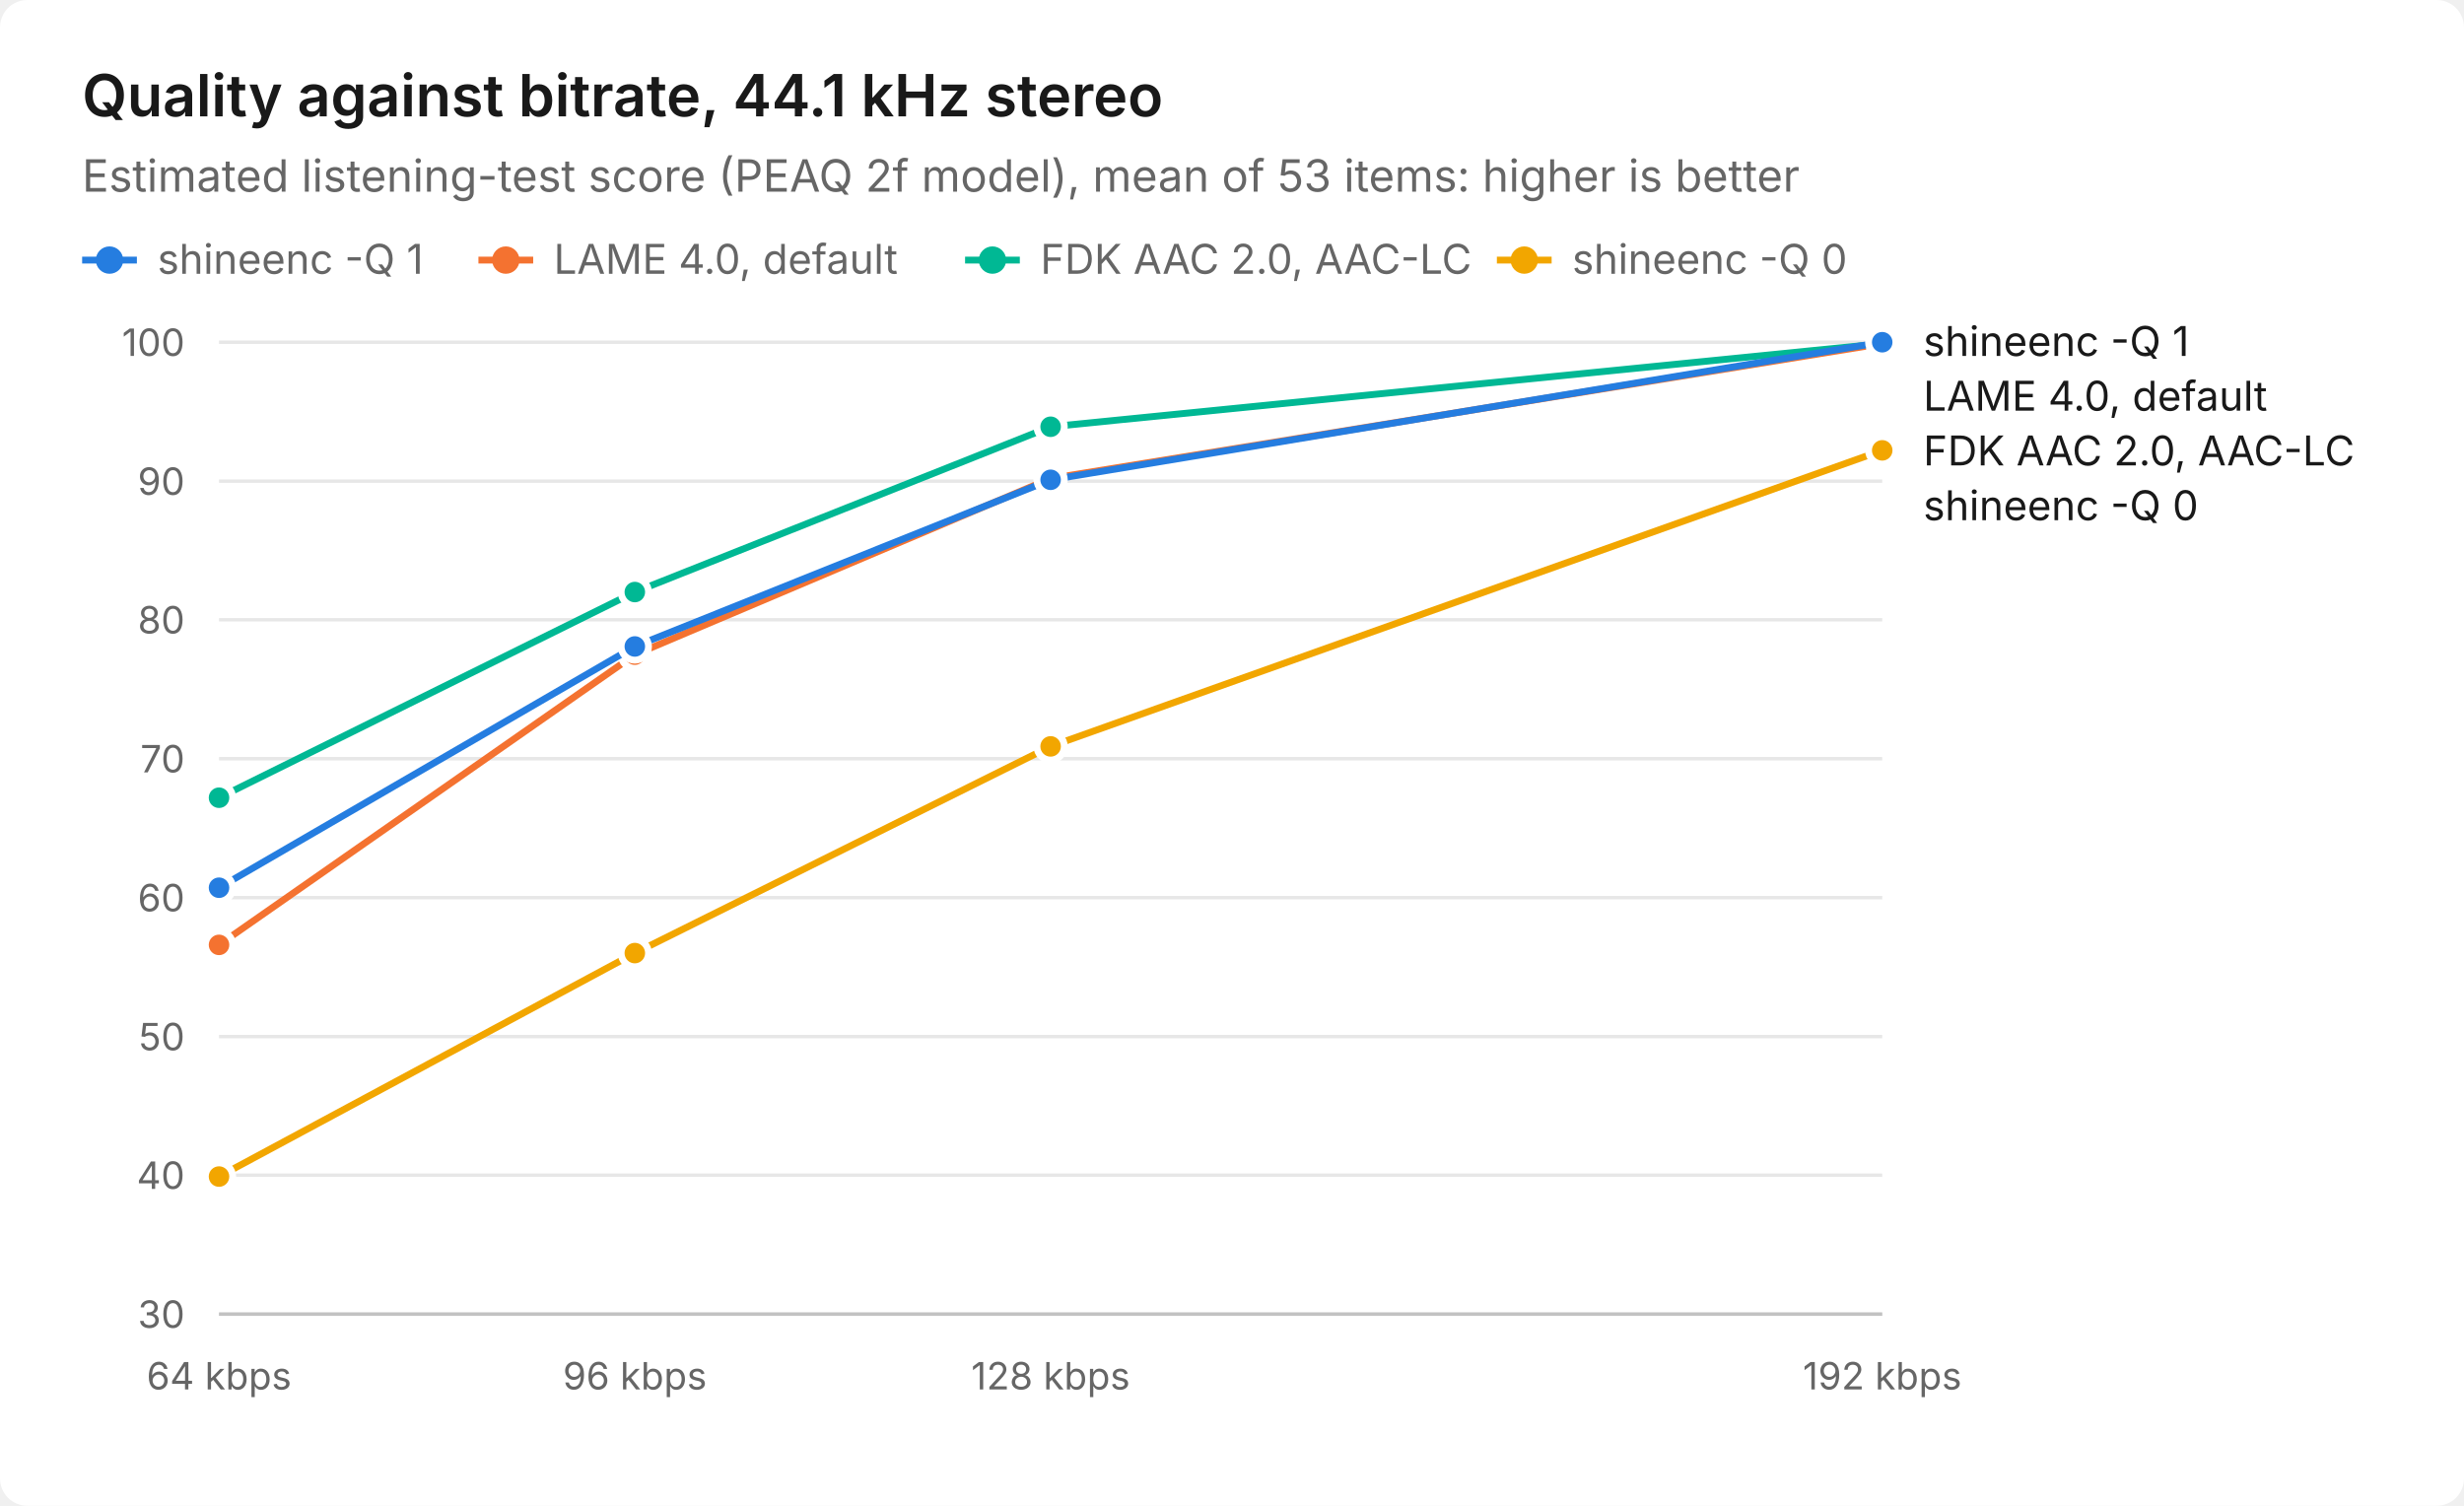
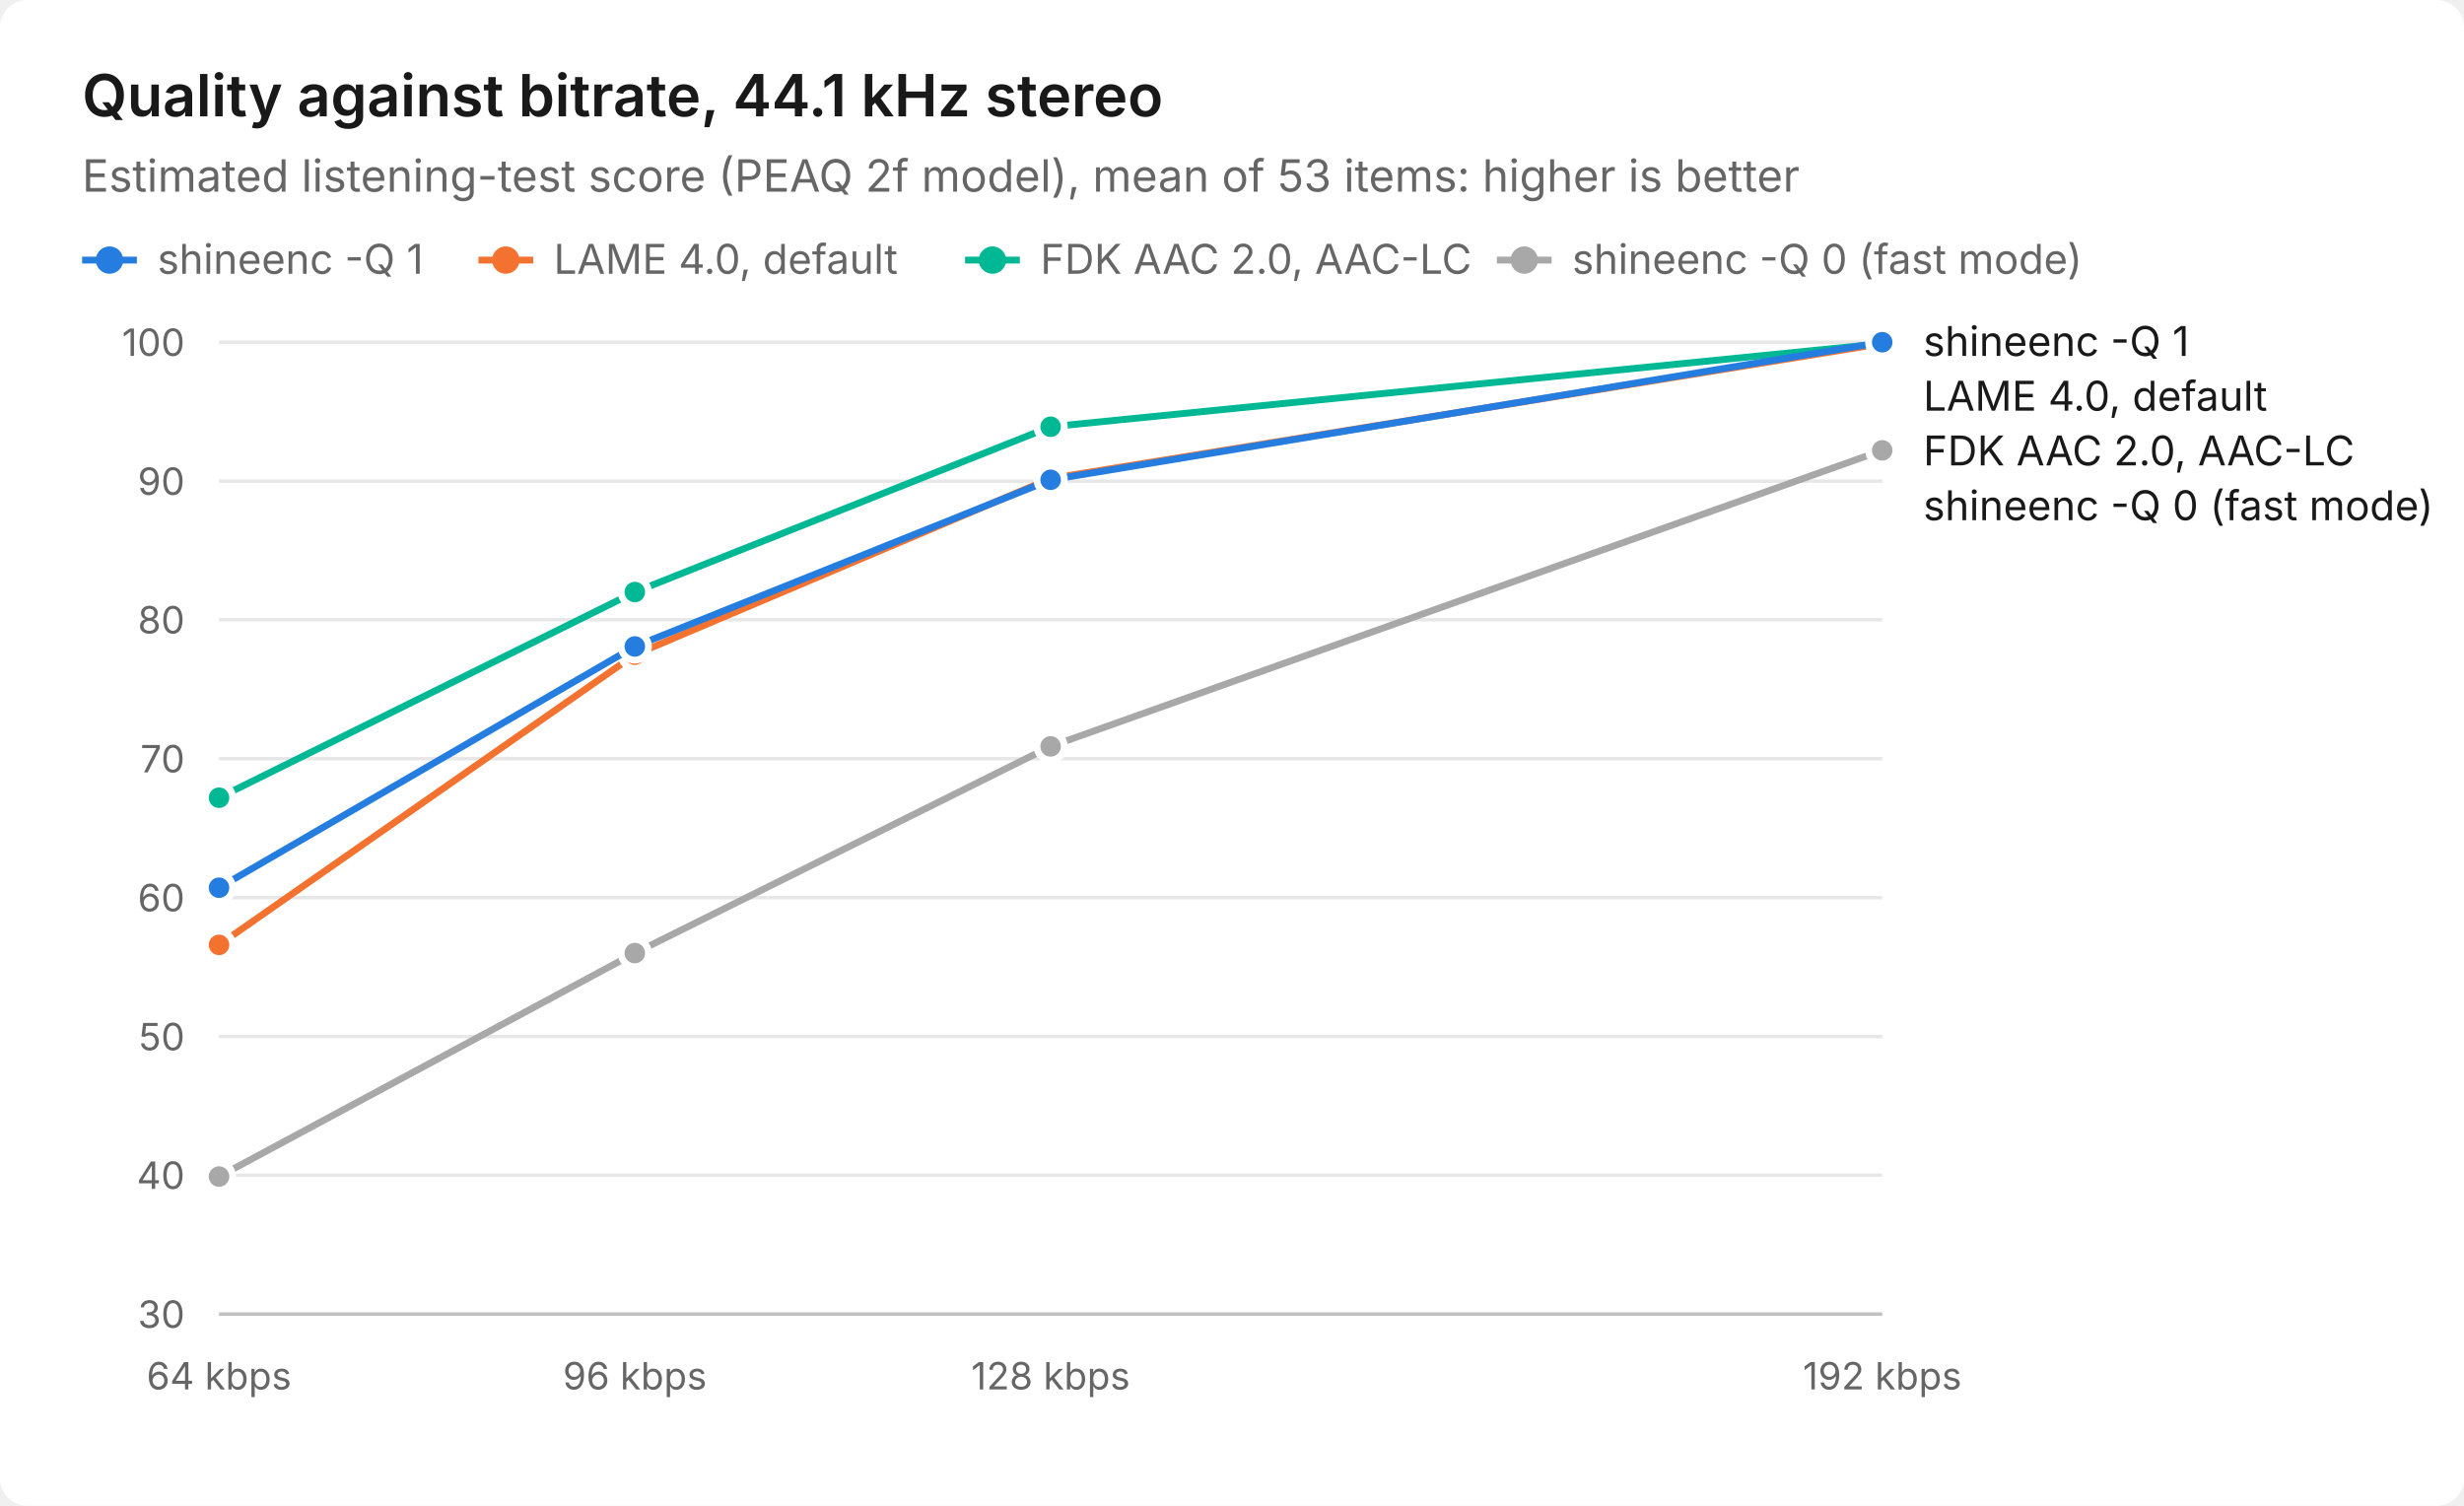
<svg xmlns="http://www.w3.org/2000/svg" width="720" height="440" viewBox="0 0 720 440" role="img" aria-label="Quality against bitrate, 44.1 kHz stereo" font-family="system-ui, -apple-system, &quot;Segoe UI&quot;, sans-serif">
  <rect width="720" height="440" rx="8" fill="#ffffff" />
  <text x="24.0" y="34.0" fill="#191919" font-size="17" text-anchor="start" font-weight="600">Quality against bitrate, 44.1 kHz stereo</text>
  <text x="24.0" y="56.0" fill="#666666" font-size="13" text-anchor="start" font-weight="normal">Estimated listening-test score (PEAQ 2f model), mean of 53 items: higher is better</text>
  <line x1="24" y1="76" x2="40" y2="76" stroke="#257de0" stroke-width="2" />
  <circle cx="32" cy="76" r="4" fill="#257de0" />
  <text x="46.0" y="80.0" fill="#666666" font-size="12" text-anchor="start" font-weight="normal">shineenc -Q 1</text>
  <line x1="139.8" y1="76" x2="155.8" y2="76" stroke="#f47230" stroke-width="2" />
  <circle cx="147.8" cy="76" r="4" fill="#f47230" />
  <text x="161.8" y="80.0" fill="#666666" font-size="12" text-anchor="start" font-weight="normal">LAME 4.0, default</text>
  <line x1="282.0" y1="76" x2="298.0" y2="76" stroke="#00b894" stroke-width="2" />
  <circle cx="290.0" cy="76" r="4" fill="#00b894" />
  <text x="304.0" y="80.0" fill="#666666" font-size="12" text-anchor="start" font-weight="normal">FDK AAC 2.0, AAC-LC</text>
-   <line x1="437.4" y1="76" x2="453.4" y2="76" stroke="#f2a600" stroke-width="2" />
-   <circle cx="445.4" cy="76" r="4" fill="#f2a600" />
-   <text x="459.4" y="80.0" fill="#666666" font-size="12" text-anchor="start" font-weight="normal">shineenc -Q 0</text>
+   <line x1="437.4" y1="76" x2="453.4" y2="76" stroke="#a8a8a8" stroke-width="2" />
+   <circle cx="445.4" cy="76" r="4" fill="#a8a8a8" />
+   <text x="459.4" y="80.0" fill="#666666" font-size="12" text-anchor="start" font-weight="normal">shineenc -Q 0 (fast mode)</text>
  <line x1="64" y1="384.0" x2="550" y2="384.0" stroke="#e7e7e7" />
  <text x="54.0" y="388.0" fill="#666666" font-size="11" text-anchor="end" font-weight="normal">30</text>
  <line x1="64" y1="343.4" x2="550" y2="343.4" stroke="#e7e7e7" />
  <text x="54.0" y="347.4" fill="#666666" font-size="11" text-anchor="end" font-weight="normal">40</text>
  <line x1="64" y1="302.9" x2="550" y2="302.9" stroke="#e7e7e7" />
  <text x="54.0" y="306.9" fill="#666666" font-size="11" text-anchor="end" font-weight="normal">50</text>
  <line x1="64" y1="262.3" x2="550" y2="262.3" stroke="#e7e7e7" />
  <text x="54.0" y="266.3" fill="#666666" font-size="11" text-anchor="end" font-weight="normal">60</text>
  <line x1="64" y1="221.7" x2="550" y2="221.7" stroke="#e7e7e7" />
  <text x="54.0" y="225.7" fill="#666666" font-size="11" text-anchor="end" font-weight="normal">70</text>
  <line x1="64" y1="181.1" x2="550" y2="181.1" stroke="#e7e7e7" />
  <text x="54.0" y="185.1" fill="#666666" font-size="11" text-anchor="end" font-weight="normal">80</text>
  <line x1="64" y1="140.6" x2="550" y2="140.6" stroke="#e7e7e7" />
  <text x="54.0" y="144.6" fill="#666666" font-size="11" text-anchor="end" font-weight="normal">90</text>
  <line x1="64" y1="100.0" x2="550" y2="100.0" stroke="#e7e7e7" />
  <text x="54.0" y="104.0" fill="#666666" font-size="11" text-anchor="end" font-weight="normal">100</text>
  <text x="64.0" y="406.0" fill="#666666" font-size="11" text-anchor="middle" font-weight="normal">64 kbps</text>
  <text x="185.5" y="406.0" fill="#666666" font-size="11" text-anchor="middle" font-weight="normal">96 kbps</text>
  <text x="307.0" y="406.0" fill="#666666" font-size="11" text-anchor="middle" font-weight="normal">128 kbps</text>
  <text x="550.0" y="406.0" fill="#666666" font-size="11" text-anchor="middle" font-weight="normal">192 kbps</text>
  <line x1="64" y1="384" x2="550" y2="384" stroke="#c2c2c2" />
-   <polyline points="64.0,343.8 185.5,278.5 307.0,218.1 550.0,131.6" fill="none" stroke="#f2a600" stroke-width="2" stroke-linejoin="round" />
-   <circle cx="64.0" cy="343.8" r="4" fill="#f2a600" stroke="#ffffff" stroke-width="2" />
-   <circle cx="185.5" cy="278.5" r="4" fill="#f2a600" stroke="#ffffff" stroke-width="2" />
-   <circle cx="307.0" cy="218.1" r="4" fill="#f2a600" stroke="#ffffff" stroke-width="2" />
-   <circle cx="550.0" cy="131.6" r="4" fill="#f2a600" stroke="#ffffff" stroke-width="2" />
-   <text x="562.0" y="152.0" fill="#191919" font-size="12" text-anchor="start" font-weight="normal">shineenc -Q 0</text>
+   <polyline points="64.0,343.8 185.5,278.5 307.0,218.1 550.0,131.6" fill="none" stroke="#a8a8a8" stroke-width="2" stroke-linejoin="round" />
+   <circle cx="64.0" cy="343.8" r="4" fill="#a8a8a8" stroke="#ffffff" stroke-width="2" />
+   <circle cx="185.5" cy="278.5" r="4" fill="#a8a8a8" stroke="#ffffff" stroke-width="2" />
+   <circle cx="307.0" cy="218.1" r="4" fill="#a8a8a8" stroke="#ffffff" stroke-width="2" />
+   <circle cx="550.0" cy="131.6" r="4" fill="#a8a8a8" stroke="#ffffff" stroke-width="2" />
+   <text x="562.0" y="152.0" fill="#191919" font-size="12" text-anchor="start" font-weight="normal">shineenc -Q 0 (fast mode)</text>
  <polyline points="64.0,233.1 185.5,173.0 307.0,124.7 550.0,100.4" fill="none" stroke="#00b894" stroke-width="2" stroke-linejoin="round" />
  <circle cx="64.0" cy="233.1" r="4" fill="#00b894" stroke="#ffffff" stroke-width="2" />
  <circle cx="185.5" cy="173.0" r="4" fill="#00b894" stroke="#ffffff" stroke-width="2" />
  <circle cx="307.0" cy="124.7" r="4" fill="#00b894" stroke="#ffffff" stroke-width="2" />
  <circle cx="550.0" cy="100.4" r="4" fill="#00b894" stroke="#ffffff" stroke-width="2" />
  <text x="562.0" y="136.0" fill="#191919" font-size="12" text-anchor="start" font-weight="normal">FDK AAC 2.0, AAC-LC</text>
  <polyline points="64.0,276.1 185.5,191.3 307.0,139.8 550.0,100.4" fill="none" stroke="#f47230" stroke-width="2" stroke-linejoin="round" />
  <circle cx="64.0" cy="276.1" r="4" fill="#f47230" stroke="#ffffff" stroke-width="2" />
  <circle cx="185.5" cy="191.3" r="4" fill="#f47230" stroke="#ffffff" stroke-width="2" />
  <circle cx="307.0" cy="139.8" r="4" fill="#f47230" stroke="#ffffff" stroke-width="2" />
  <circle cx="550.0" cy="100.4" r="4" fill="#f47230" stroke="#ffffff" stroke-width="2" />
  <text x="562.0" y="120.0" fill="#191919" font-size="12" text-anchor="start" font-weight="normal">LAME 4.0, default</text>
  <polyline points="64.0,259.4 185.5,188.9 307.0,140.2 550.0,100.0" fill="none" stroke="#257de0" stroke-width="2" stroke-linejoin="round" />
  <circle cx="64.0" cy="259.4" r="4" fill="#257de0" stroke="#ffffff" stroke-width="2" />
  <circle cx="185.5" cy="188.9" r="4" fill="#257de0" stroke="#ffffff" stroke-width="2" />
  <circle cx="307.0" cy="140.2" r="4" fill="#257de0" stroke="#ffffff" stroke-width="2" />
  <circle cx="550.0" cy="100.0" r="4" fill="#257de0" stroke="#ffffff" stroke-width="2" />
  <text x="562.0" y="104.0" fill="#191919" font-size="12" text-anchor="start" font-weight="normal">shineenc -Q 1</text>
</svg>
